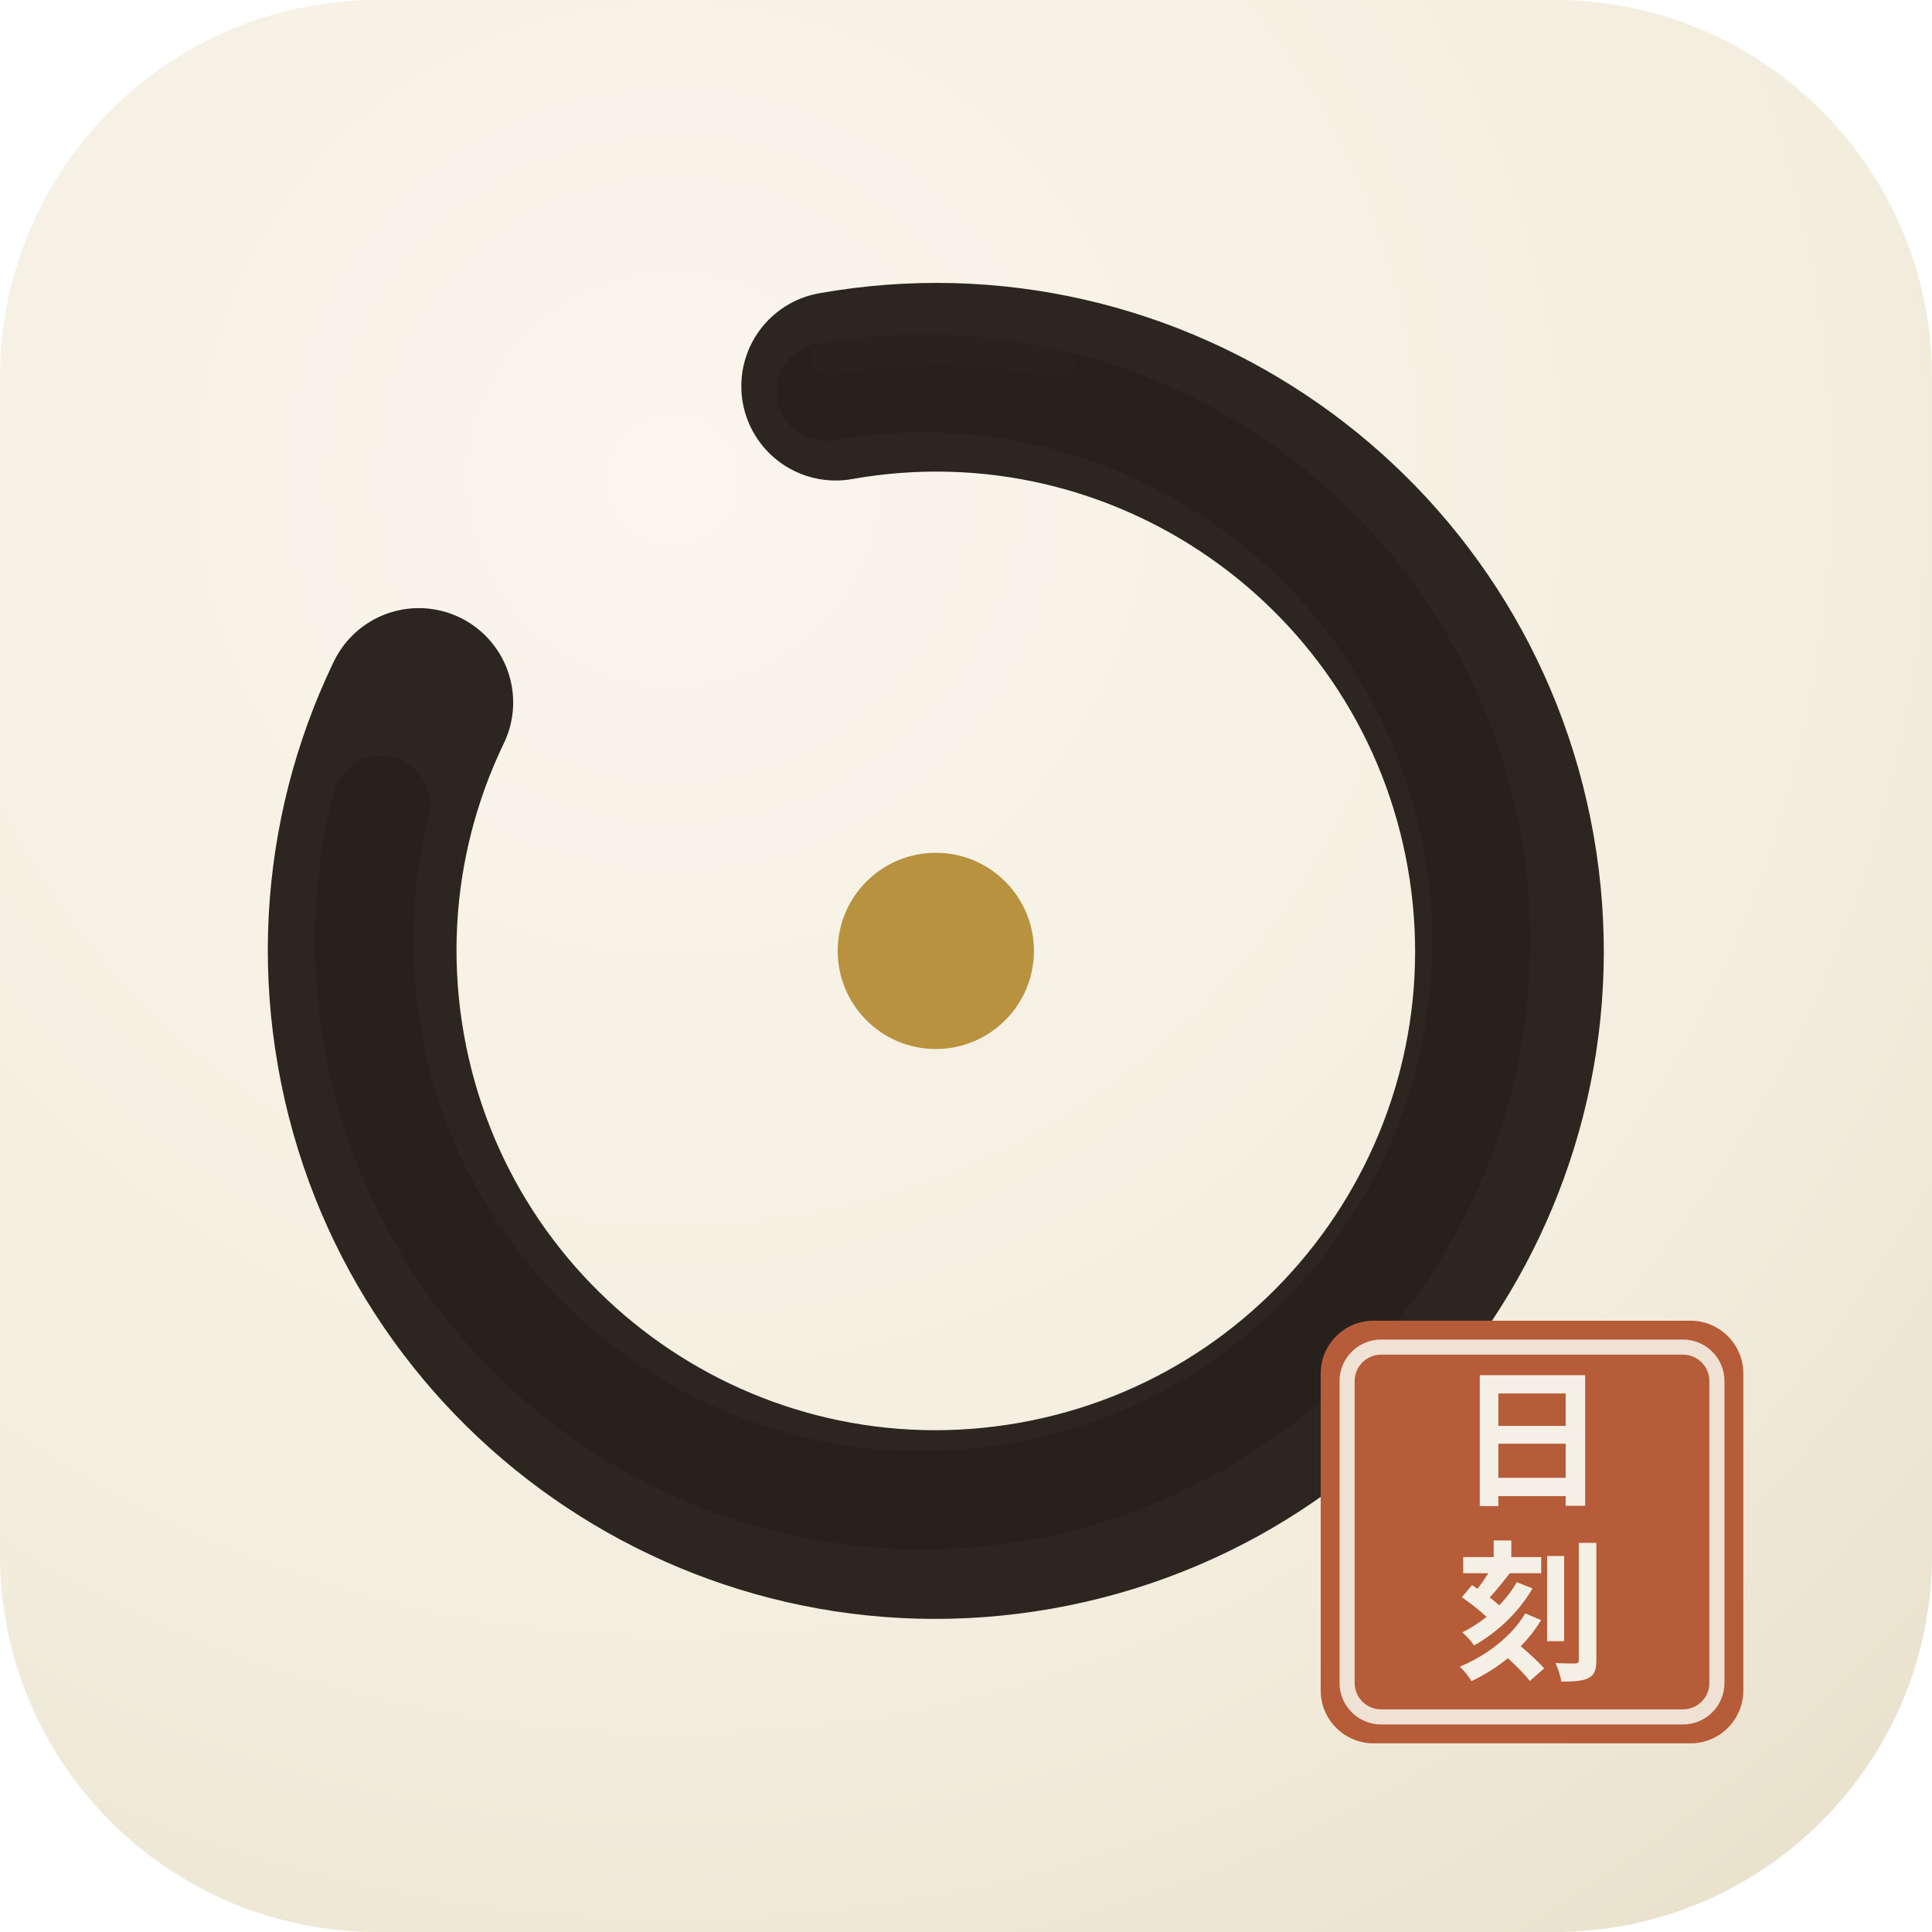
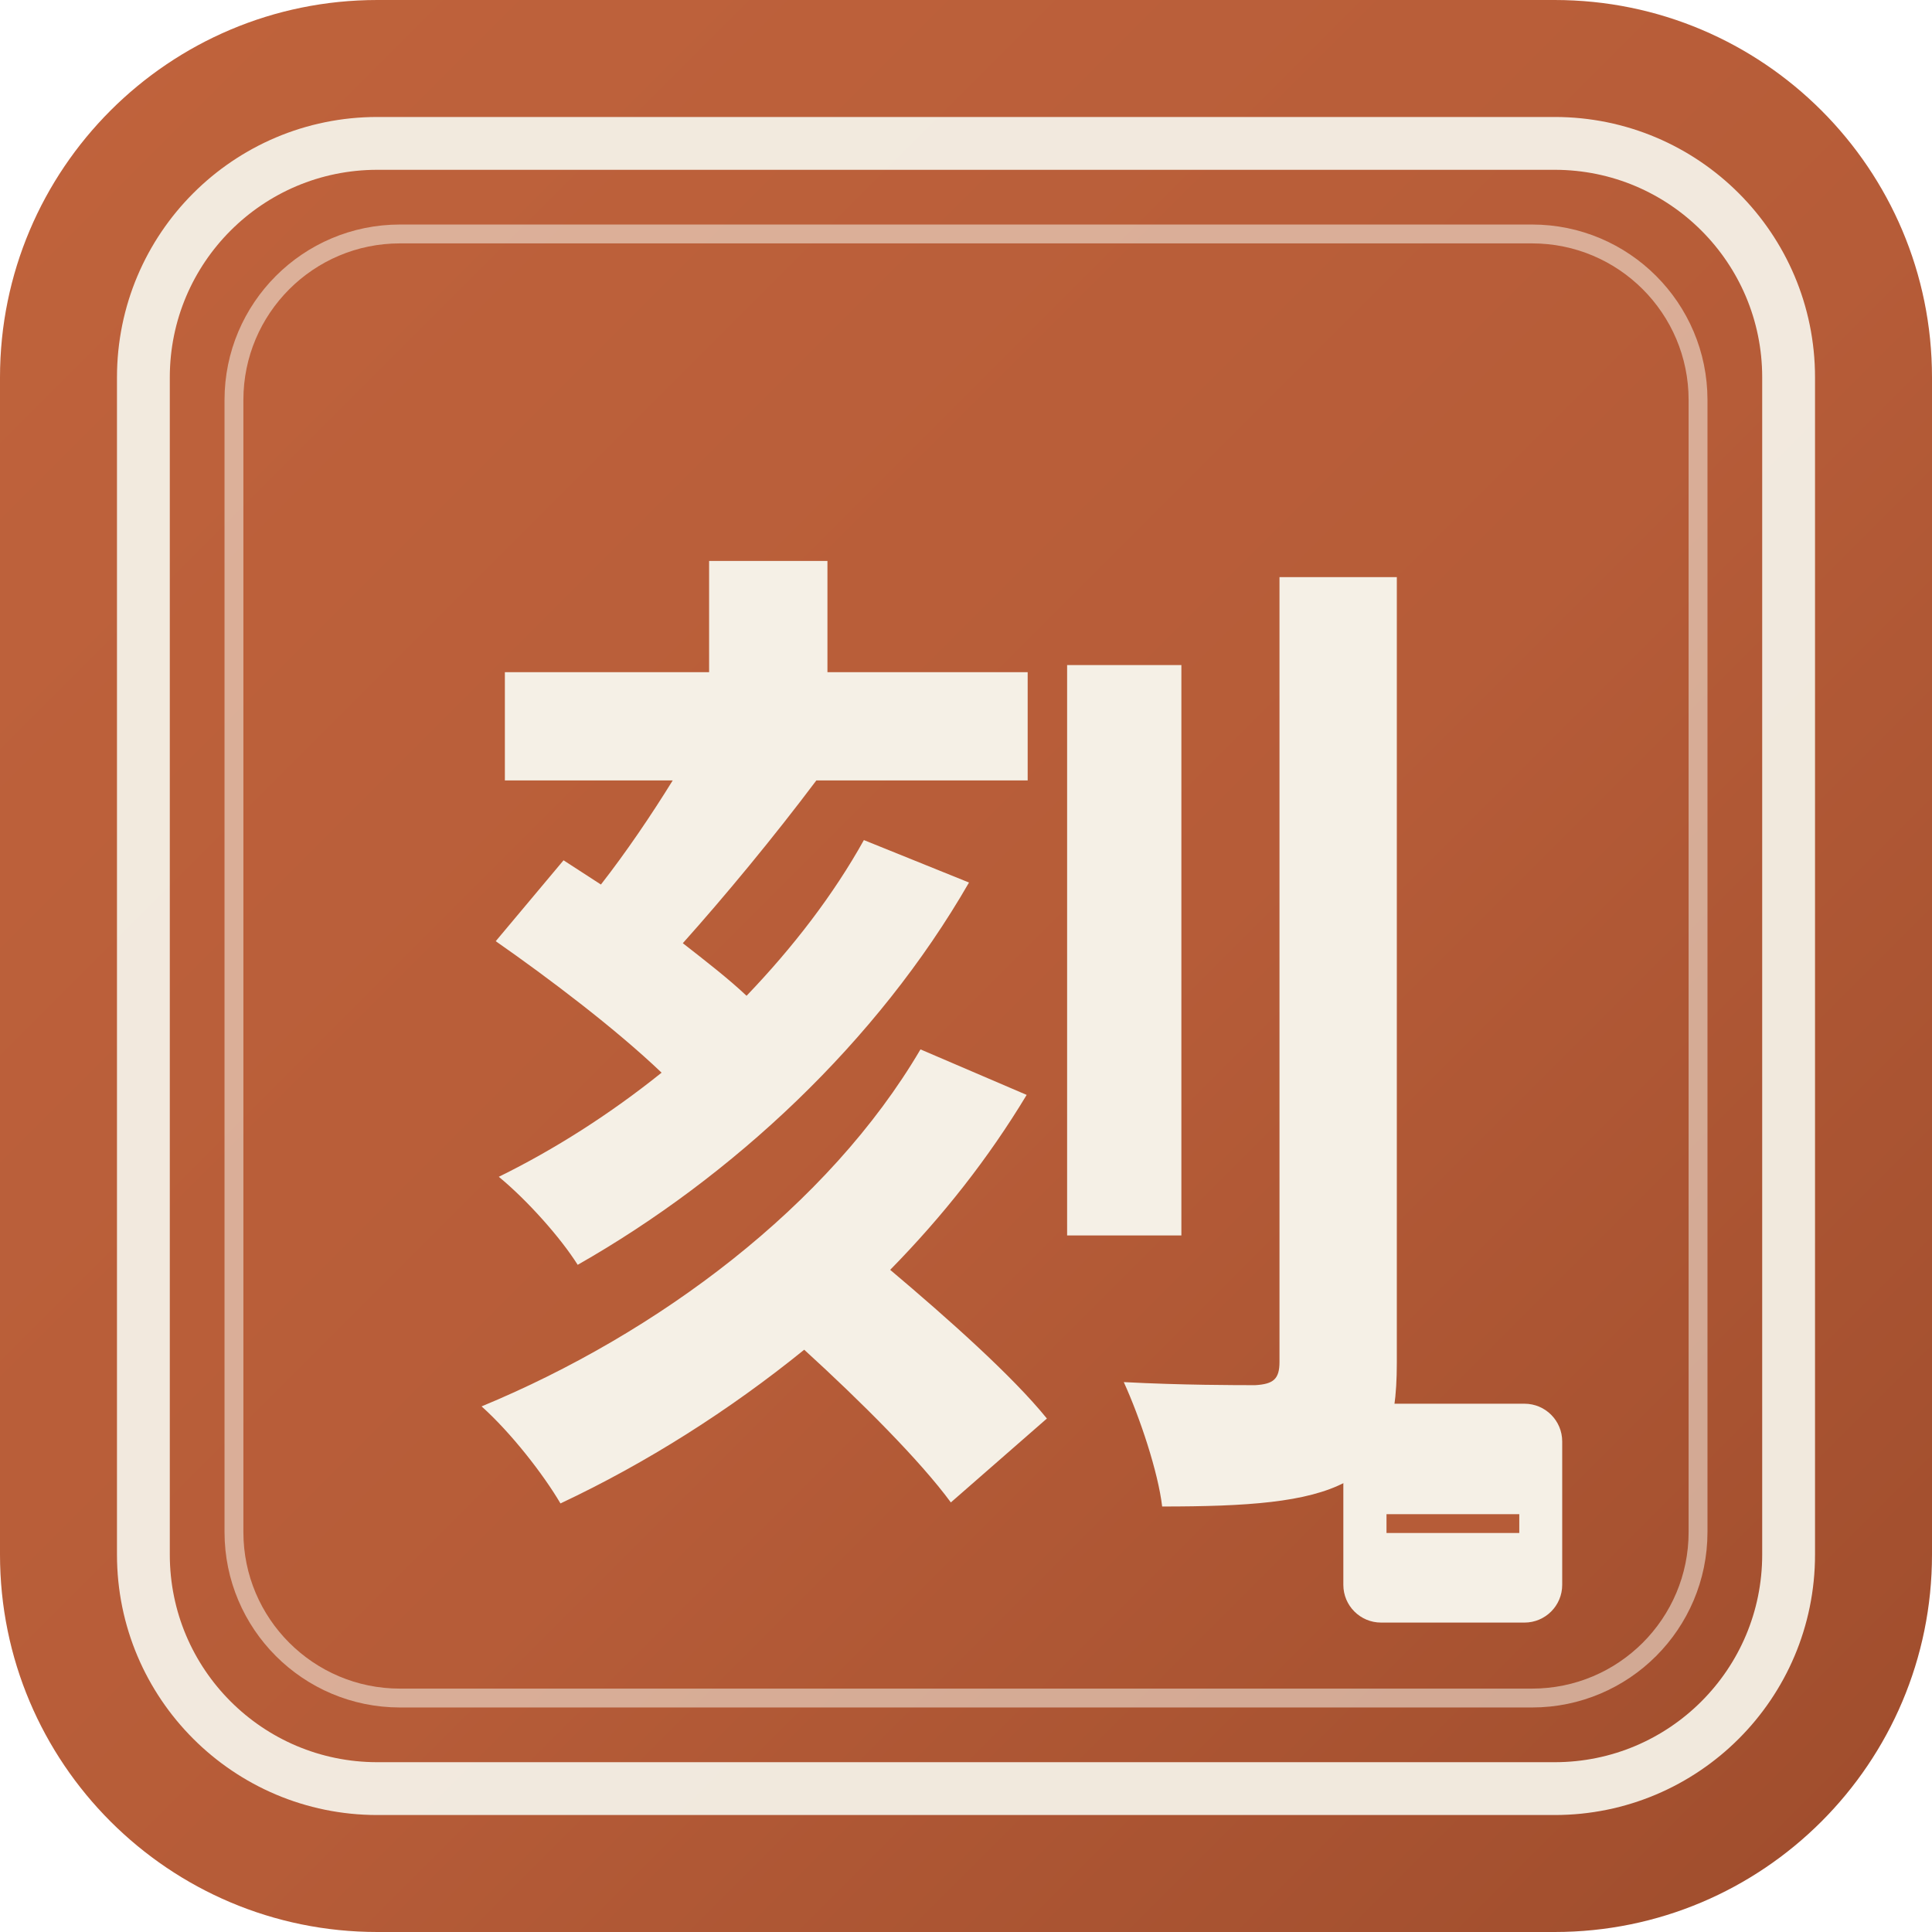
<svg xmlns="http://www.w3.org/2000/svg" viewBox="0 0 512 512">
  <defs>
-     <radialGradient id="paper" cx="35%" cy="25%" r="90%">
-       <stop offset="0%" stop-color="#faf6ec" />
-       <stop offset="70%" stop-color="#f3edde" />
-       <stop offset="100%" stop-color="#eae2cd" />
-     </radialGradient>
+     <linearGradient id="seal" x1="0" y1="0" x2="1" y2="1">
+       <stop offset="0%" stop-color="#c0633c" />
+       <stop offset="55%" stop-color="#b65c38" />
+       <stop offset="100%" stop-color="#9e4c2c" />
+     </linearGradient>
  </defs>
-   <rect width="512" height="512" rx="100" fill="url(#paper)" />
-   <g transform="rotate(-100 248 252)">
-     <circle cx="248" cy="252" r="152" fill="none" stroke="#2b2620" stroke-width="50" stroke-linecap="round" stroke-dasharray="811 144" />
-     <circle cx="251" cy="249" r="148" fill="none" stroke="#241f1a" stroke-width="26" stroke-linecap="round" stroke-dasharray="760 170" opacity=".75" />
-     <circle cx="248" cy="252" r="160" fill="none" stroke="#2b2620" stroke-width="10" stroke-linecap="round" stroke-dasharray="60 945" opacity=".45" />
-   </g>
-   <circle cx="248" cy="252" r="26" fill="#b8923e" />
-   <g>
-     <rect x="350" y="350" width="112" height="112" rx="14" fill="#b65c38" />
-     <rect x="357" y="357" width="98" height="98" rx="9" fill="none" stroke="#f5f0e6" stroke-width="4" opacity=".9" />
-     <text x="406" y="396" text-anchor="middle" font-family="'Songti TC','Noto Serif TC',serif" font-size="40" font-weight="900" fill="#f5f0e6">日</text>
-     <text x="406" y="442" text-anchor="middle" font-family="'Songti TC','Noto Serif TC',serif" font-size="40" font-weight="900" fill="#f5f0e6">刻</text>
-   </g>
+   <rect width="512" height="512" rx="100" fill="url(#seal)" />
+   <rect x="38" y="38" width="436" height="436" rx="62" fill="none" stroke="#f5f0e6" stroke-width="14" opacity=".95" />
+   <rect x="62" y="62" width="388" height="388" rx="44" fill="none" stroke="#f5f0e6" stroke-width="5" opacity=".55" />
+   <text x="256" y="258" text-anchor="middle" dominant-baseline="central" font-family="'Songti TC','Noto Serif TC','STSong',serif" font-size="268" font-weight="900" fill="#f5f0e6">刻</text>
+   <rect x="356" y="372" width="58" height="58" rx="10" fill="#f5f0e6" />
+   <text x="385" y="402" text-anchor="middle" dominant-baseline="central" font-family="'Songti TC','Noto Serif TC',serif" font-size="38" font-weight="900" fill="#b65c38">一</text>
</svg>
